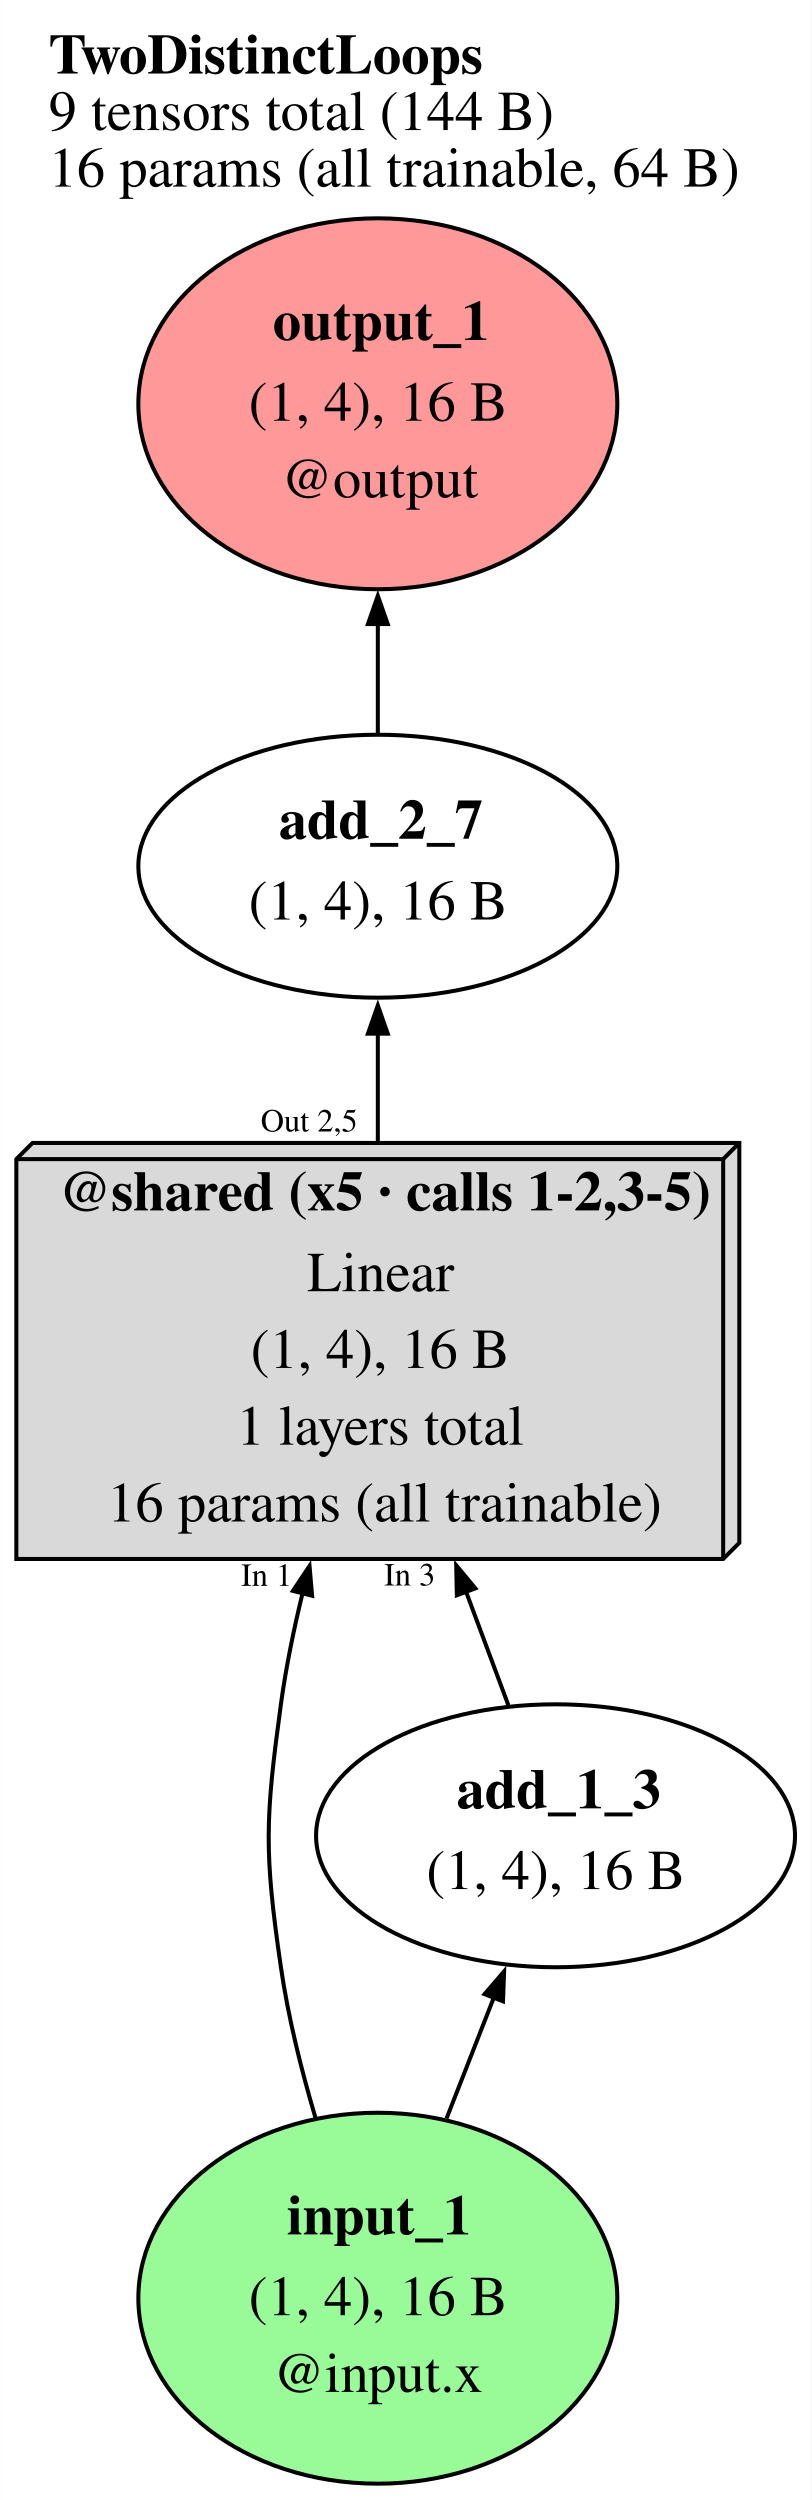
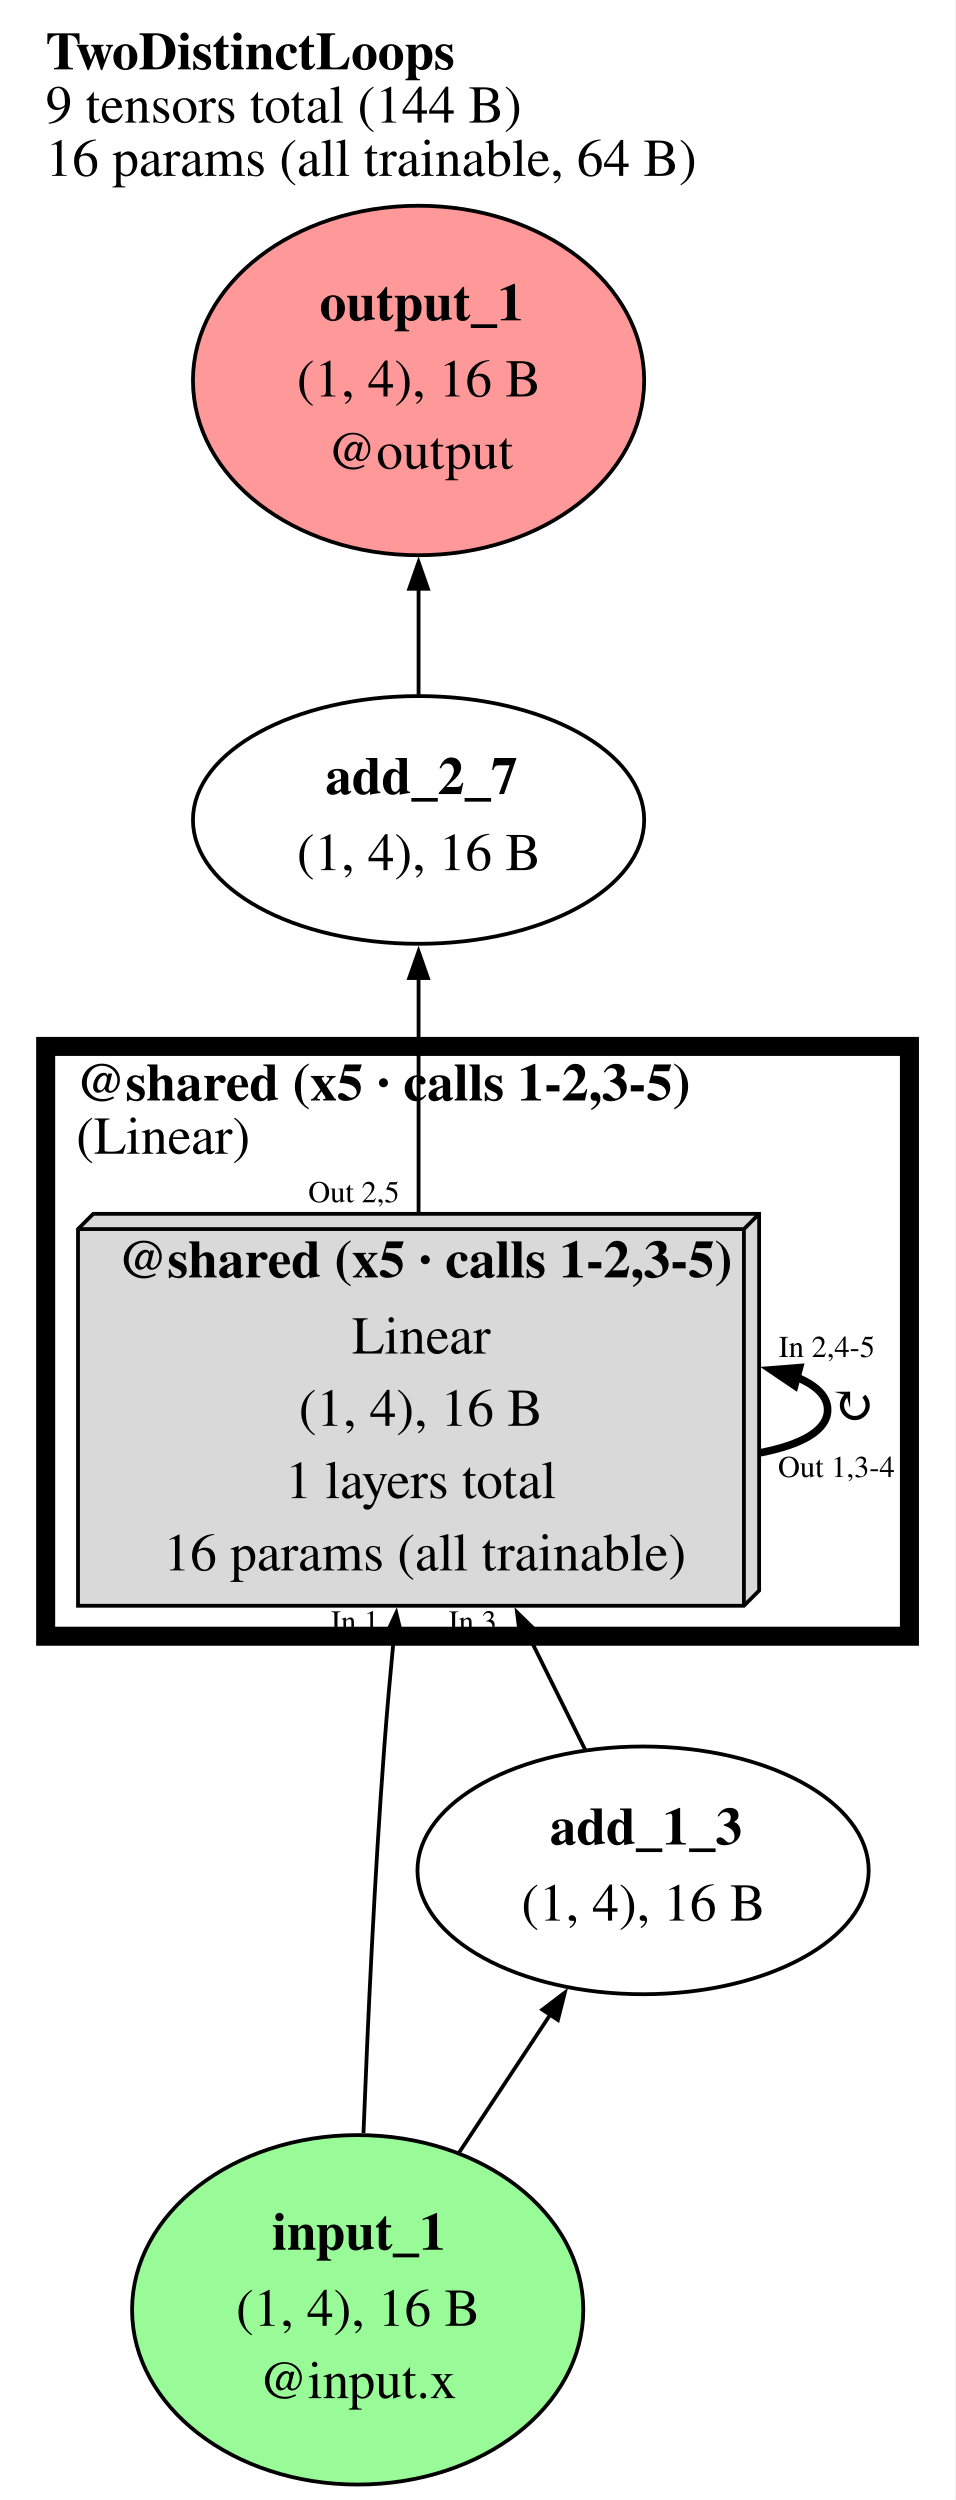
- <svg xmlns="http://www.w3.org/2000/svg" xmlns:xlink="http://www.w3.org/1999/xlink" width="201pt" height="619pt" viewBox="0.00 0.00 200.90 618.96">
-   <g id="graph0" class="graph" transform="scale(1 1) rotate(0) translate(4 614.96)">
-     <polygon fill="white" stroke="none" points="-4,4 -4,-614.96 196.9,-614.96 196.9,4 -4,4" />
-     <text text-anchor="start" x="8" y="-596.76" font-family="Times,serif" font-weight="bold" font-size="14.00">TwoDistinctLoops</text>
-     <text text-anchor="start" x="8" y="-582.76" font-family="Times,serif" font-size="14.00">9 tensors total (144 B)</text>
-     <text text-anchor="start" x="8" y="-568.76" font-family="Times,serif" font-size="14.00">16 params (all trainable, 64 B)</text>
+ <svg xmlns="http://www.w3.org/2000/svg" xmlns:xlink="http://www.w3.org/1999/xlink" width="251pt" height="657pt" viewBox="0.00 0.00 251.00 656.96">
+   <g id="graph0" class="graph" transform="scale(1 1) rotate(0) translate(4 652.96)">
+     <polygon fill="white" stroke="none" points="-4,4 -4,-652.96 247,-652.96 247,4 -4,4" />
+     <text text-anchor="start" x="8" y="-634.76" font-family="Times,serif" font-weight="bold" font-size="14.00">TwoDistinctLoops</text>
+     <text text-anchor="start" x="8" y="-620.76" font-family="Times,serif" font-size="14.00">9 tensors total (144 B)</text>
+     <text text-anchor="start" x="8" y="-606.76" font-family="Times,serif" font-size="14.00">16 params (all trainable, 64 B)</text>
+     <g id="clust2" class="cluster">
+       <polygon fill="white" stroke="black" stroke-width="5" points="8,-222.98 8,-377.98 235,-377.98 235,-222.98 8,-222.98" />
+       <text text-anchor="start" x="16" y="-363.78" font-family="Times,serif" font-weight="bold" font-size="14.00">@shared (x5 · calls 1-2,3-5)</text>
+       <text text-anchor="start" x="16" y="-349.78" font-family="Times,serif" font-size="14.00">(Linear)</text>
+     </g>
    <g id="node1" class="node">
-       <ellipse fill="#98fb98" stroke="black" cx="89.5" cy="-45.96" rx="59.29" ry="45.92" />
-       <text text-anchor="start" x="67" y="-61.76" font-family="Times,serif" font-weight="bold" font-size="14.00">input_1</text>
-       <text text-anchor="start" x="57.5" y="-41.76" font-family="Times,serif" font-size="14.00">(1, 4), 16 B</text>
-       <text text-anchor="start" x="63.5" y="-22.76" font-family="Times,serif" font-size="14.00">@input.x</text>
+       <ellipse fill="#98fb98" stroke="black" cx="90" cy="-45.96" rx="59.29" ry="45.92" />
+       <text text-anchor="start" x="67.5" y="-61.76" font-family="Times,serif" font-weight="bold" font-size="14.00">input_1</text>
+       <text text-anchor="start" x="58" y="-41.76" font-family="Times,serif" font-size="14.00">(1, 4), 16 B</text>
+       <text text-anchor="start" x="64" y="-22.76" font-family="Times,serif" font-size="14.00">@input.x</text>
    </g>
    <g id="node2" class="node">
      <g id="a_node2">
        <a xlink:title="TorchLens rolling: module_calls=1-5; partition=1-2,3-5">
-           <polygon fill="#d9d9d9" stroke="black" points="179,-331.98 4,-331.98 0,-327.98 0,-228.98 175,-228.98 179,-232.98 179,-331.98" />
-           <polyline fill="none" stroke="black" points="175,-327.98 0,-327.98" />
-           <polyline fill="none" stroke="black" points="175,-327.98 175,-228.98" />
-           <polyline fill="none" stroke="black" points="175,-327.98 179,-331.98" />
-           <text text-anchor="start" x="10.5" y="-315.28" font-family="Times,serif" font-weight="bold" font-size="14.00">@shared (x5 · calls 1-2,3-5)</text>
-           <text text-anchor="start" x="72" y="-295.28" font-family="Times,serif" font-size="14.00">Linear</text>
-           <text text-anchor="start" x="58" y="-276.28" font-family="Times,serif" font-size="14.00">(1, 4), 16 B</text>
-           <text text-anchor="start" x="54.5" y="-257.28" font-family="Times,serif" font-size="14.00">1 layers total</text>
-           <text text-anchor="start" x="22.5" y="-238.28" font-family="Times,serif" font-size="14.00">16 params (all trainable)</text>
+           <polygon fill="#d9d9d9" stroke="black" points="195.5,-333.98 20.5,-333.98 16.5,-329.98 16.5,-230.98 191.5,-230.98 195.5,-234.98 195.5,-333.98" />
+           <polyline fill="none" stroke="black" points="191.5,-329.98 16.5,-329.98" />
+           <polyline fill="none" stroke="black" points="191.5,-329.98 191.5,-230.98" />
+           <polyline fill="none" stroke="black" points="191.5,-329.98 195.5,-333.98" />
+           <text text-anchor="start" x="27" y="-317.28" font-family="Times,serif" font-weight="bold" font-size="14.00">@shared (x5 · calls 1-2,3-5)</text>
+           <text text-anchor="start" x="88.5" y="-297.28" font-family="Times,serif" font-size="14.00">Linear</text>
+           <text text-anchor="start" x="74.5" y="-278.28" font-family="Times,serif" font-size="14.00">(1, 4), 16 B</text>
+           <text text-anchor="start" x="71" y="-259.28" font-family="Times,serif" font-size="14.00">1 layers total</text>
+           <text text-anchor="start" x="39" y="-240.28" font-family="Times,serif" font-size="14.00">16 params (all trainable)</text>
        </a>
      </g>
    </g>
    <g id="edge1" class="edge">
-       <path fill="none" stroke="black" d="M74.08,-90.57C70.54,-102.52 67.29,-115.59 65.5,-127.92 61.35,-156.54 61.6,-164.33 65.5,-192.98 66.74,-202.05 68.67,-211.52 70.92,-220.73" />
-       <polygon fill="black" stroke="black" points="68.48,-221.09 72.59,-227.26 73.23,-219.87 68.48,-221.09" />
-       <text text-anchor="middle" x="61.96" y="-222.33" font-family="Times,serif" font-size="8.00">  In 1  </text>
+       <path fill="none" stroke="black" d="M91.52,-92.37C92.65,-121.44 94.44,-159.96 97,-193.98 97.69,-203.16 98.56,-212.88 99.47,-222.37" />
+       <polygon fill="black" stroke="black" points="97.01,-222.39 100.14,-229.12 101.89,-221.91 97.01,-222.39" />
+       <text text-anchor="middle" x="89.29" y="-224.22" font-family="Times,serif" font-size="8.00">  In 1  </text>
    </g>
    <g id="node3" class="node">
-       <ellipse fill="white" stroke="black" cx="133.5" cy="-160.45" rx="59.29" ry="32.55" />
-       <text text-anchor="start" x="109" y="-167.25" font-family="Times,serif" font-weight="bold" font-size="14.00">add_1_3</text>
-       <text text-anchor="start" x="101.5" y="-147.25" font-family="Times,serif" font-size="14.00">(1, 4), 16 B</text>
+       <ellipse fill="white" stroke="black" cx="165" cy="-161.45" rx="59.29" ry="32.55" />
+       <text text-anchor="start" x="140.5" y="-168.25" font-family="Times,serif" font-weight="bold" font-size="14.00">add_1_3</text>
+       <text text-anchor="start" x="133" y="-148.25" font-family="Times,serif" font-size="14.00">(1, 4), 16 B</text>
    </g>
    <g id="edge2" class="edge">
-       <path fill="none" stroke="black" d="M106.51,-90.45C110.37,-100.31 114.44,-110.71 118.21,-120.37" />
-       <polygon fill="black" stroke="black" points="115.92,-121.24 120.76,-126.87 120.49,-119.46 115.92,-121.24" />
+       <path fill="none" stroke="black" d="M116.65,-87.29C124.46,-99.11 132.96,-111.97 140.62,-123.56" />
+       <polygon fill="black" stroke="black" points="138.53,-124.84 144.44,-129.33 142.62,-122.14 138.53,-124.84" />
+     </g>
+     <g id="edge6" class="edge">
+       <g id="a_edge6">
+         <a xlink:title="TorchLens recurrence: endpoint=linear_1_1-&gt;linear_1_1@shared; pass_pairs=1-&gt;2,3-&gt;4,4-&gt;5; count=3">
+           <path fill="none" stroke="black" stroke-width="2" d="M195.78,-271.2C206.5,-273.25 213.5,-277.01 213.5,-282.48 213.5,-286.41 209.88,-289.46 203.87,-291.62" />
+           <polygon fill="black" stroke="black" stroke-width="2" points="204.85,-288.83 198.71,-292.98 206.1,-293.57 204.85,-288.83" />
+         </a>
+       </g>
+       <text text-anchor="middle" x="220" y="-278.78" font-family="Times,serif" font-size="14.00">↻</text>
+       <text text-anchor="middle" x="213.28" y="-296.36" font-family="Times,serif" font-size="8.00">  In 2,4-5  </text>
+       <text text-anchor="middle" x="215.78" y="-264.8" font-family="Times,serif" font-size="8.00">  Out 1,3-4  </text>
    </g>
    <g id="node4" class="node">
-       <ellipse fill="white" stroke="black" cx="89.5" cy="-400.5" rx="59.29" ry="32.55" />
-       <text text-anchor="start" x="65" y="-407.3" font-family="Times,serif" font-weight="bold" font-size="14.00">add_2_7</text>
-       <text text-anchor="start" x="57.5" y="-387.3" font-family="Times,serif" font-size="14.00">(1, 4), 16 B</text>
+       <ellipse fill="white" stroke="black" cx="106" cy="-437.5" rx="59.29" ry="32.55" />
+       <text text-anchor="start" x="81.5" y="-444.3" font-family="Times,serif" font-weight="bold" font-size="14.00">add_2_7</text>
+       <text text-anchor="start" x="74" y="-424.3" font-family="Times,serif" font-size="14.00">(1, 4), 16 B</text>
    </g>
    <g id="edge3" class="edge">
-       <path fill="none" stroke="black" d="M89.5,-332.22C89.5,-341.21 89.5,-350.47 89.5,-359.13" />
-       <polygon fill="black" stroke="black" points="87.05,-359.05 89.5,-366.05 91.95,-359.05 87.05,-359.05" />
-       <text text-anchor="middle" x="72.5" y="-334.82" font-family="Times,serif" font-size="8.00">  Out 2,5  </text>
+       <path fill="none" stroke="black" d="M106,-334.43C106,-354.49 106,-377.19 106,-396.09" />
+       <polygon fill="black" stroke="black" points="103.55,-395.96 106,-402.96 108.45,-395.96 103.55,-395.96" />
+       <text text-anchor="middle" x="89" y="-337.03" font-family="Times,serif" font-size="8.00">  Out 2,5  </text>
    </g>
    <g id="edge4" class="edge">
-       <path fill="none" stroke="black" d="M121.82,-192.77C118.57,-201.5 114.93,-211.28 111.29,-221.03" />
-       <polygon fill="black" stroke="black" points="109.06,-220 108.91,-227.41 113.65,-221.71 109.06,-220" />
-       <text text-anchor="middle" x="97.38" y="-222.43" font-family="Times,serif" font-size="8.00">  In 3  </text>
+       <path fill="none" stroke="black" d="M149.81,-193.1C145.25,-202.3 140.08,-212.72 134.94,-223.09" />
+       <polygon fill="black" stroke="black" points="132.8,-221.9 131.88,-229.26 137.19,-224.07 132.8,-221.9" />
+       <text text-anchor="middle" x="120.21" y="-224.21" font-family="Times,serif" font-size="8.00">  In 3  </text>
    </g>
    <g id="node5" class="node">
-       <ellipse fill="#ff9999" stroke="black" cx="89.5" cy="-514.99" rx="59.29" ry="45.92" />
-       <text text-anchor="start" x="63.5" y="-530.79" font-family="Times,serif" font-weight="bold" font-size="14.00">output_1</text>
-       <text text-anchor="start" x="57.5" y="-510.79" font-family="Times,serif" font-size="14.00">(1, 4), 16 B</text>
-       <text text-anchor="start" x="65.5" y="-491.79" font-family="Times,serif" font-size="14.00">@output</text>
+       <ellipse fill="#ff9999" stroke="black" cx="106" cy="-552.99" rx="59.29" ry="45.92" />
+       <text text-anchor="start" x="80" y="-568.79" font-family="Times,serif" font-weight="bold" font-size="14.00">output_1</text>
+       <text text-anchor="start" x="74" y="-548.79" font-family="Times,serif" font-size="14.00">(1, 4), 16 B</text>
+       <text text-anchor="start" x="82" y="-529.79" font-family="Times,serif" font-size="14.00">@output</text>
    </g>
    <g id="edge5" class="edge">
-       <path fill="none" stroke="black" d="M89.5,-433.44C89.5,-441.89 89.5,-451.25 89.5,-460.52" />
-       <polygon fill="black" stroke="black" points="87.05,-460.45 89.5,-467.45 91.95,-460.45 87.05,-460.45" />
+       <path fill="none" stroke="black" d="M106,-470.42C106,-479.14 106,-488.84 106,-498.41" />
+       <polygon fill="black" stroke="black" points="103.55,-498.26 106,-505.26 108.45,-498.26 103.55,-498.26" />
    </g>
  </g>
</svg>
